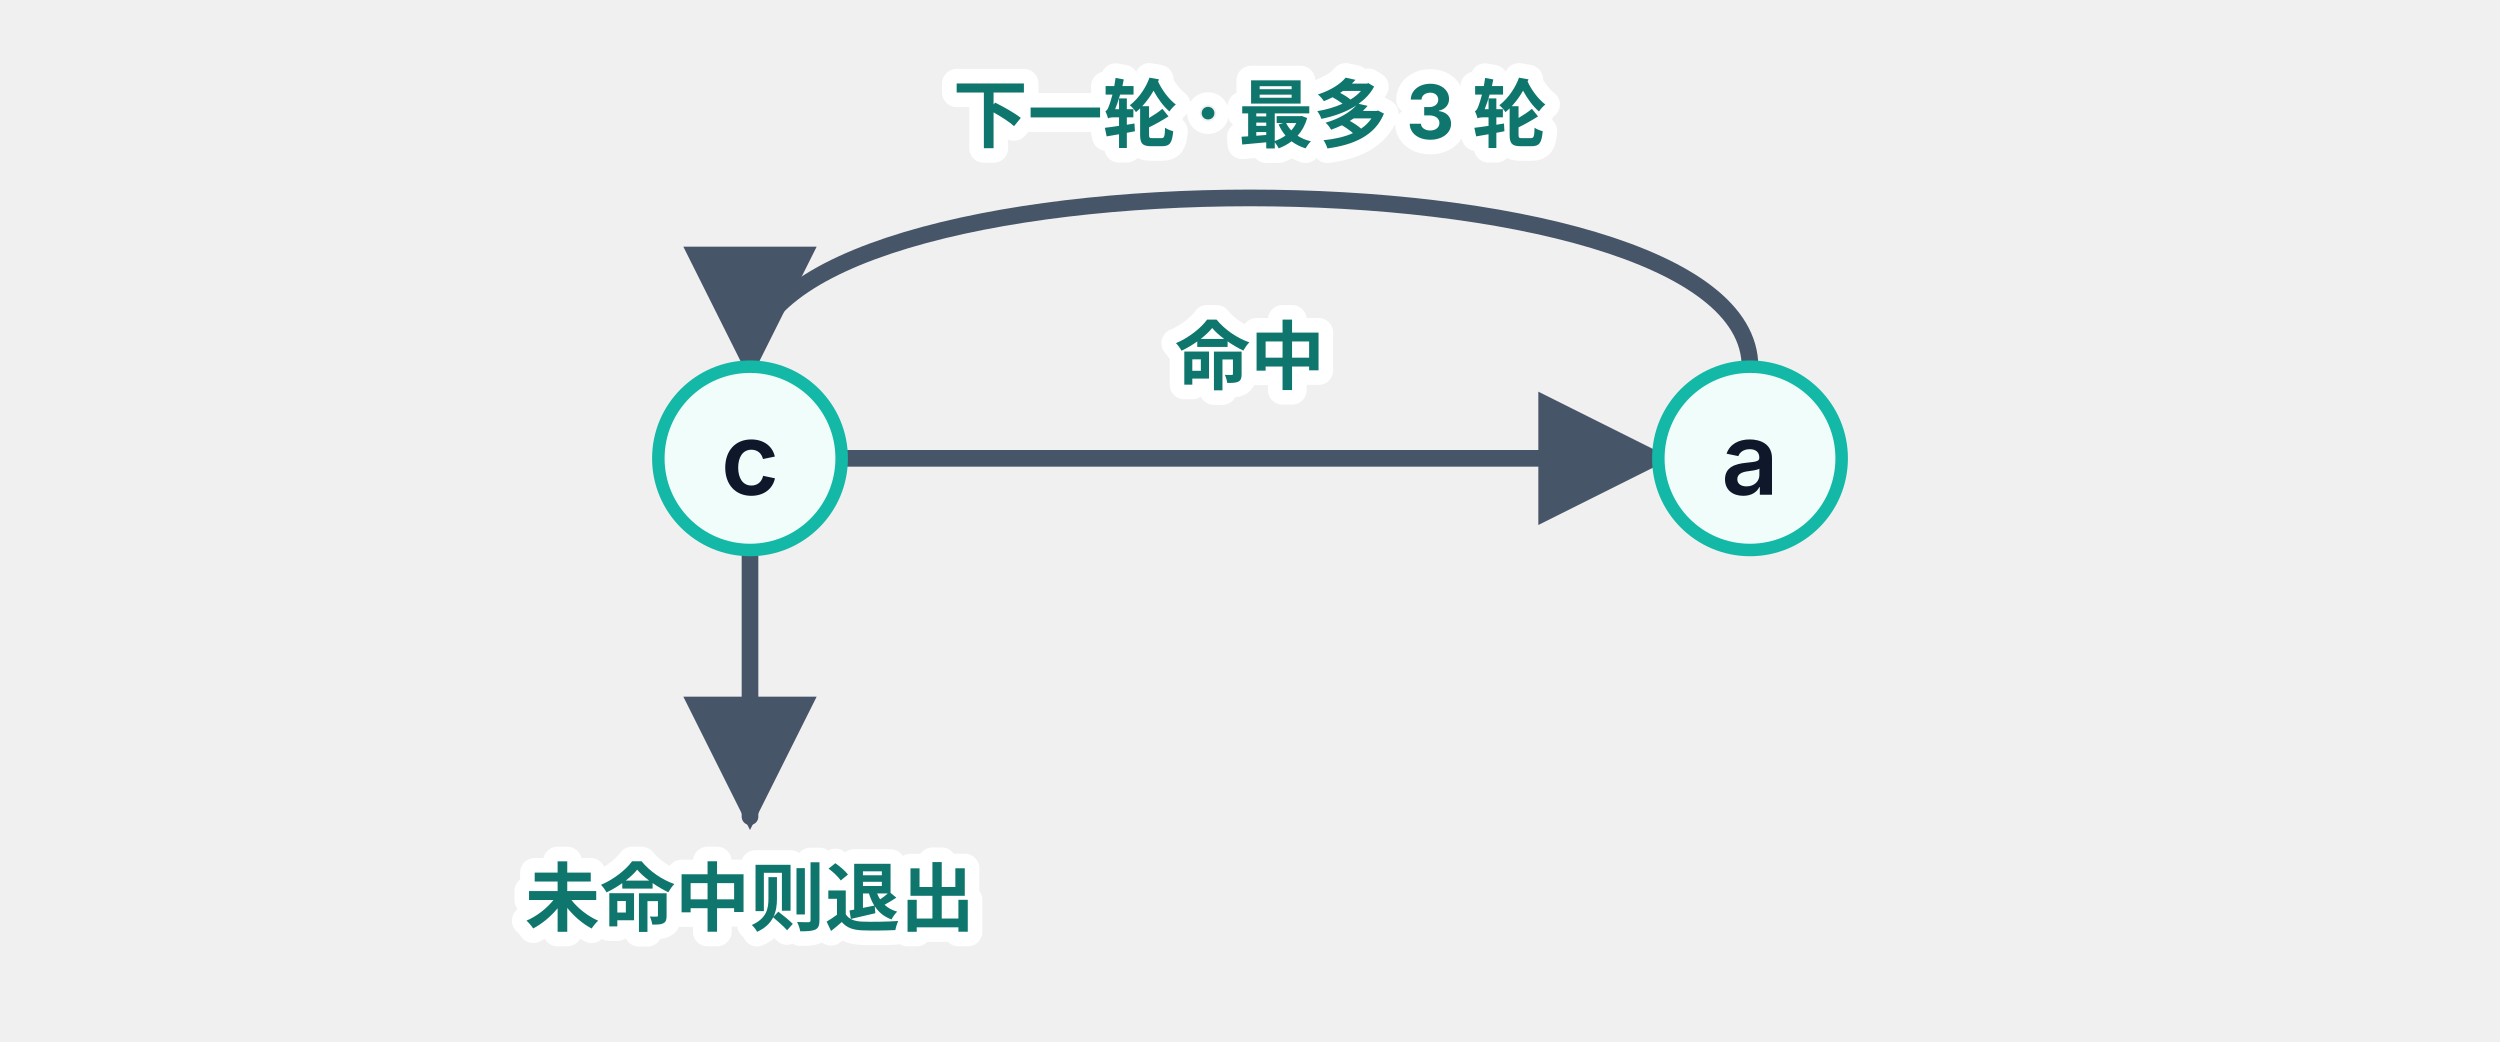
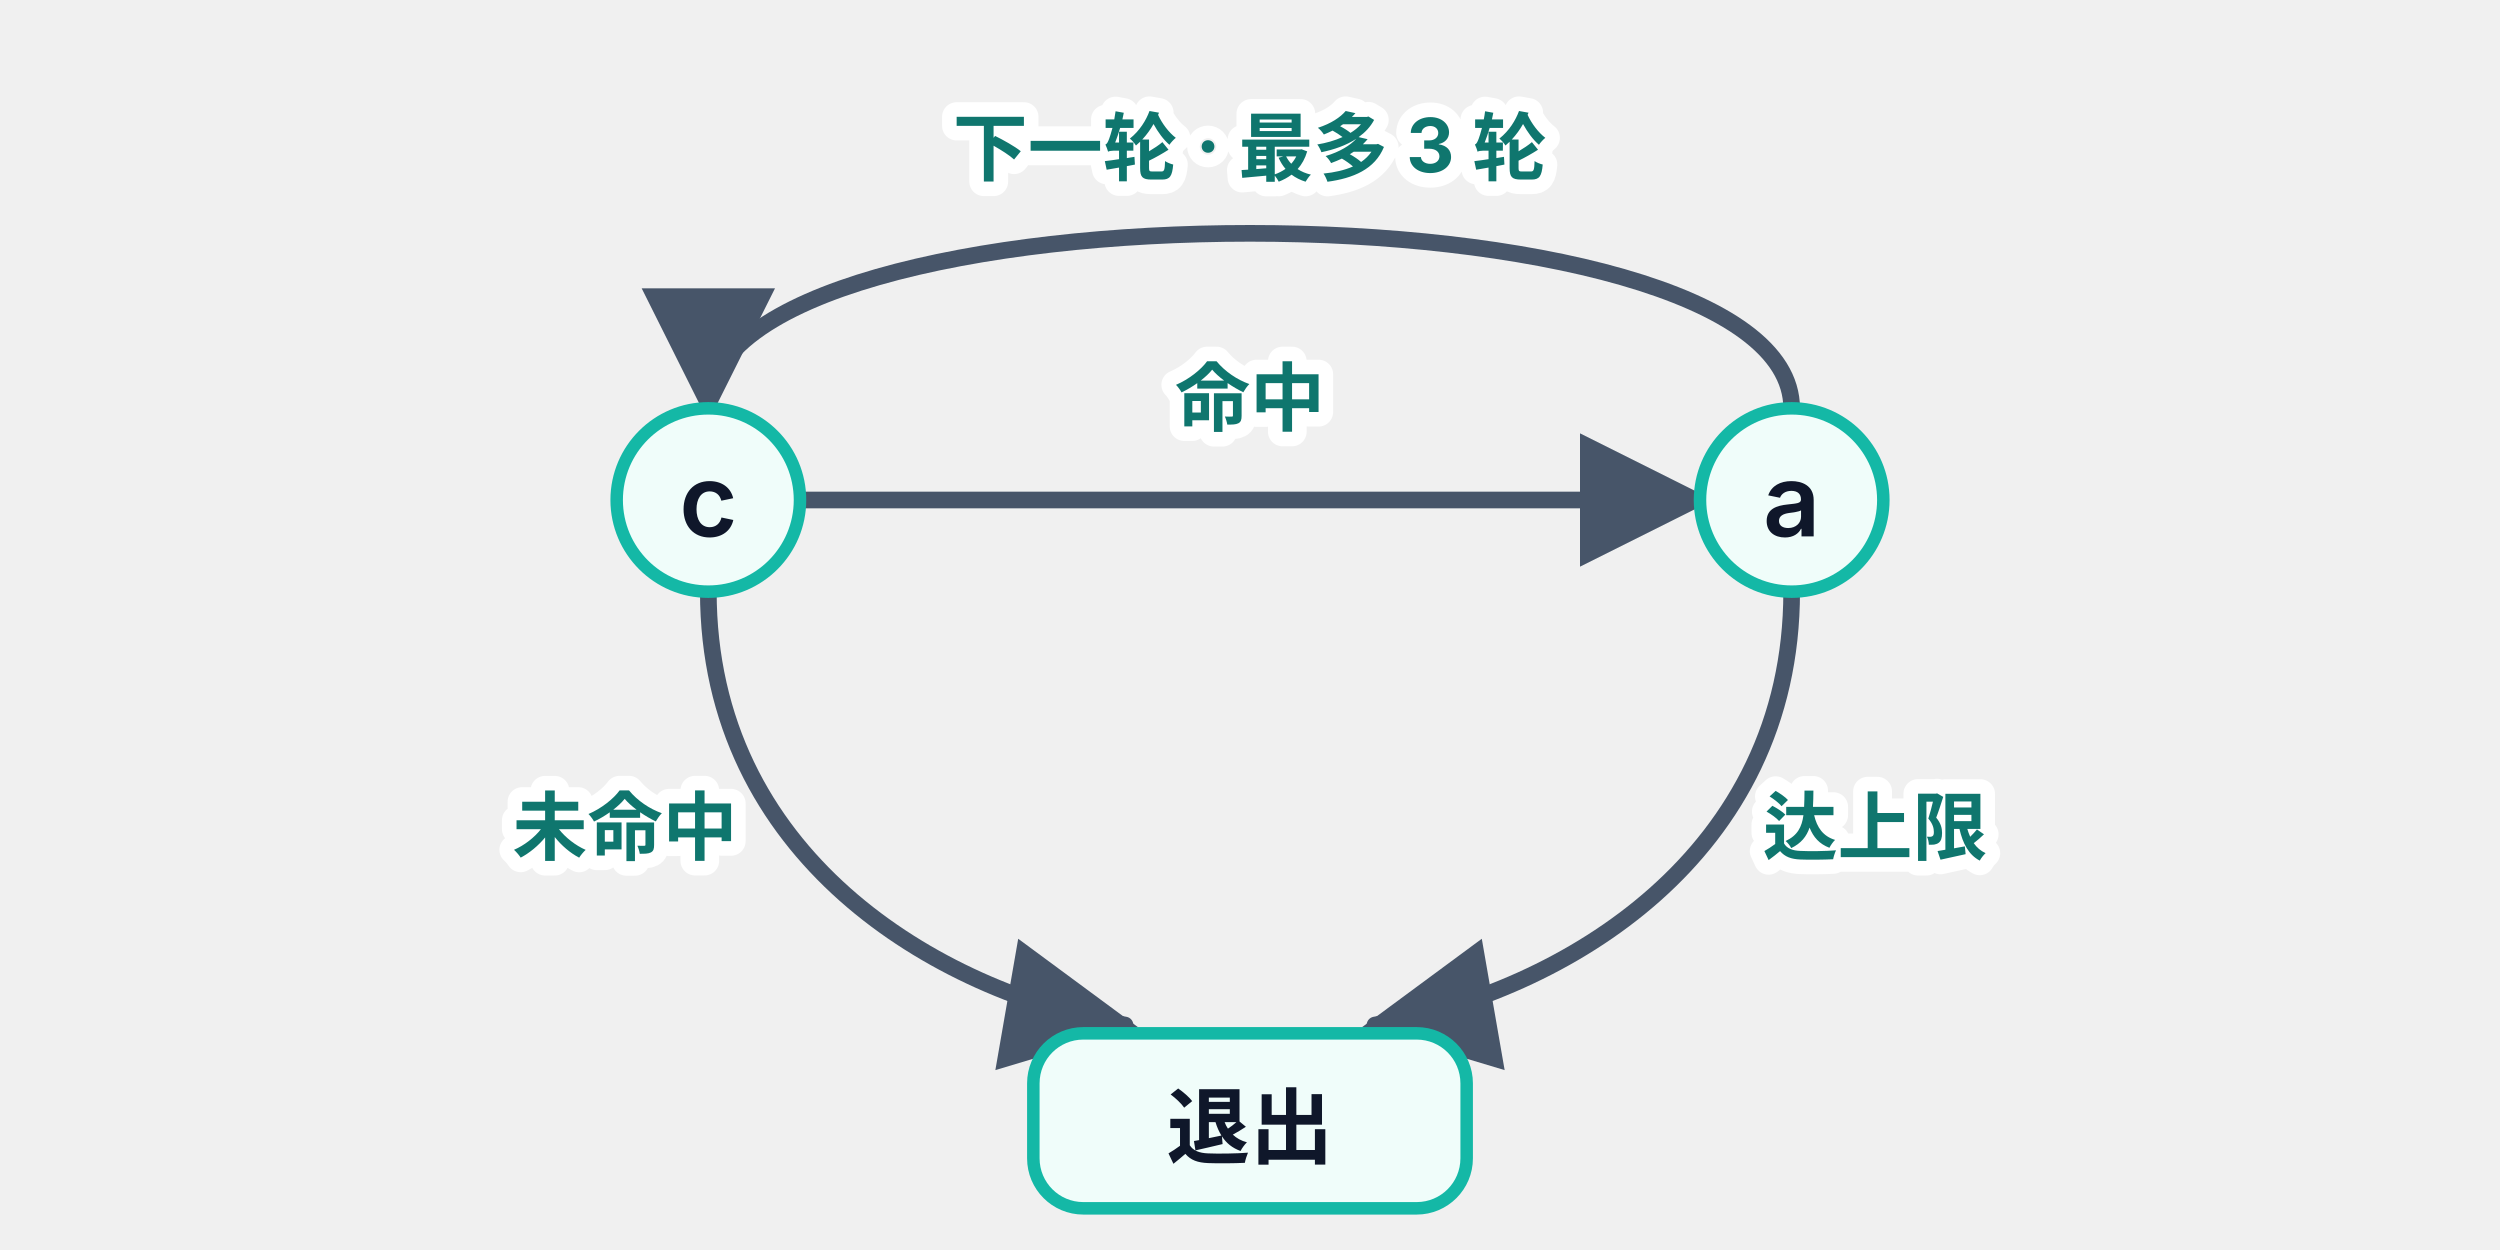
- <svg xmlns="http://www.w3.org/2000/svg" viewBox="0 0 600 250" role="img" aria-labelledby="title desc">
+ <svg xmlns="http://www.w3.org/2000/svg" viewBox="0 0 600 300" role="img" aria-labelledby="title desc">
  <defs>
    <marker id="arrow" viewBox="0 0 10 10" refX="9" refY="5" markerWidth="8" markerHeight="8" orient="auto-start-reverse">
      <path d="M 0 0 L 10 5 L 0 10 Z" fill="#475569" />
    </marker>
    <style>
            .edge { fill: none; stroke: #475569; stroke-width: 4; stroke-linecap: round; marker-end: url(#arrow); }
            .node { fill: #f0fdfa; stroke: #14b8a6; stroke-width: 3; }
            .label { fill: #0f172a; font: 600 24px -apple-system, BlinkMacSystemFont, "Segoe UI", sans-serif; text-anchor: middle; dominant-baseline: central; }
+             .exit { fill: #0f172a; font: 600 20px -apple-system, BlinkMacSystemFont, "Segoe UI", sans-serif; text-anchor: middle; dominant-baseline: central; }
            .branch { fill: #0f766e; font: 700 18px -apple-system, BlinkMacSystemFont, "Segoe UI", sans-serif; paint-order: stroke; stroke: white; stroke-width: 7px; stroke-linejoin: round; text-anchor: middle; }
        </style>
  </defs>
-   <path class="edge" d="M 420 88 C 420 34, 180 34, 180 88" />
-   <path class="edge" d="M 202 110 L 398 110" />
-   <path class="edge" d="M 180 132 L 180 196" />
-   <text class="branch" x="300" y="34">下一轮 · 最多 3 轮</text>
-   <text class="branch" x="300" y="92">命中</text>
-   <text class="branch" x="180" y="222">未命中则退出</text>
-   <circle class="node" cx="180" cy="110" r="22" />
-   <circle class="node" cx="420" cy="110" r="22" />
-   <text class="label" x="180" y="110">c</text>
-   <text class="label" x="420" y="110">a</text>
+   <path class="edge" d="M 430 98 C 430 42, 170 42, 170 98" />
+   <path class="edge" d="M 192 120 L 408 120" />
+   <path class="edge" d="M 170 142 C 170 205, 224 238, 270 246" />
+   <path class="edge" d="M 430 142 C 430 205, 376 238, 330 246" />
+   <text class="branch" x="300" y="42">下一轮 · 最多 3 轮</text>
+   <text class="branch" x="300" y="102">命中</text>
+   <text class="branch" x="150" y="205">未命中</text>
+   <text class="branch" x="450" y="205">达上限</text>
+   <circle class="node" cx="170" cy="120" r="22" />
+   <circle class="node" cx="430" cy="120" r="22" />
+   <rect class="node" x="248" y="248" width="104" height="42" rx="12" />
+   <text class="label" x="170" y="120">c</text>
+   <text class="label" x="430" y="120">a</text>
+   <text class="exit" x="300" y="269">退出</text>
</svg>
